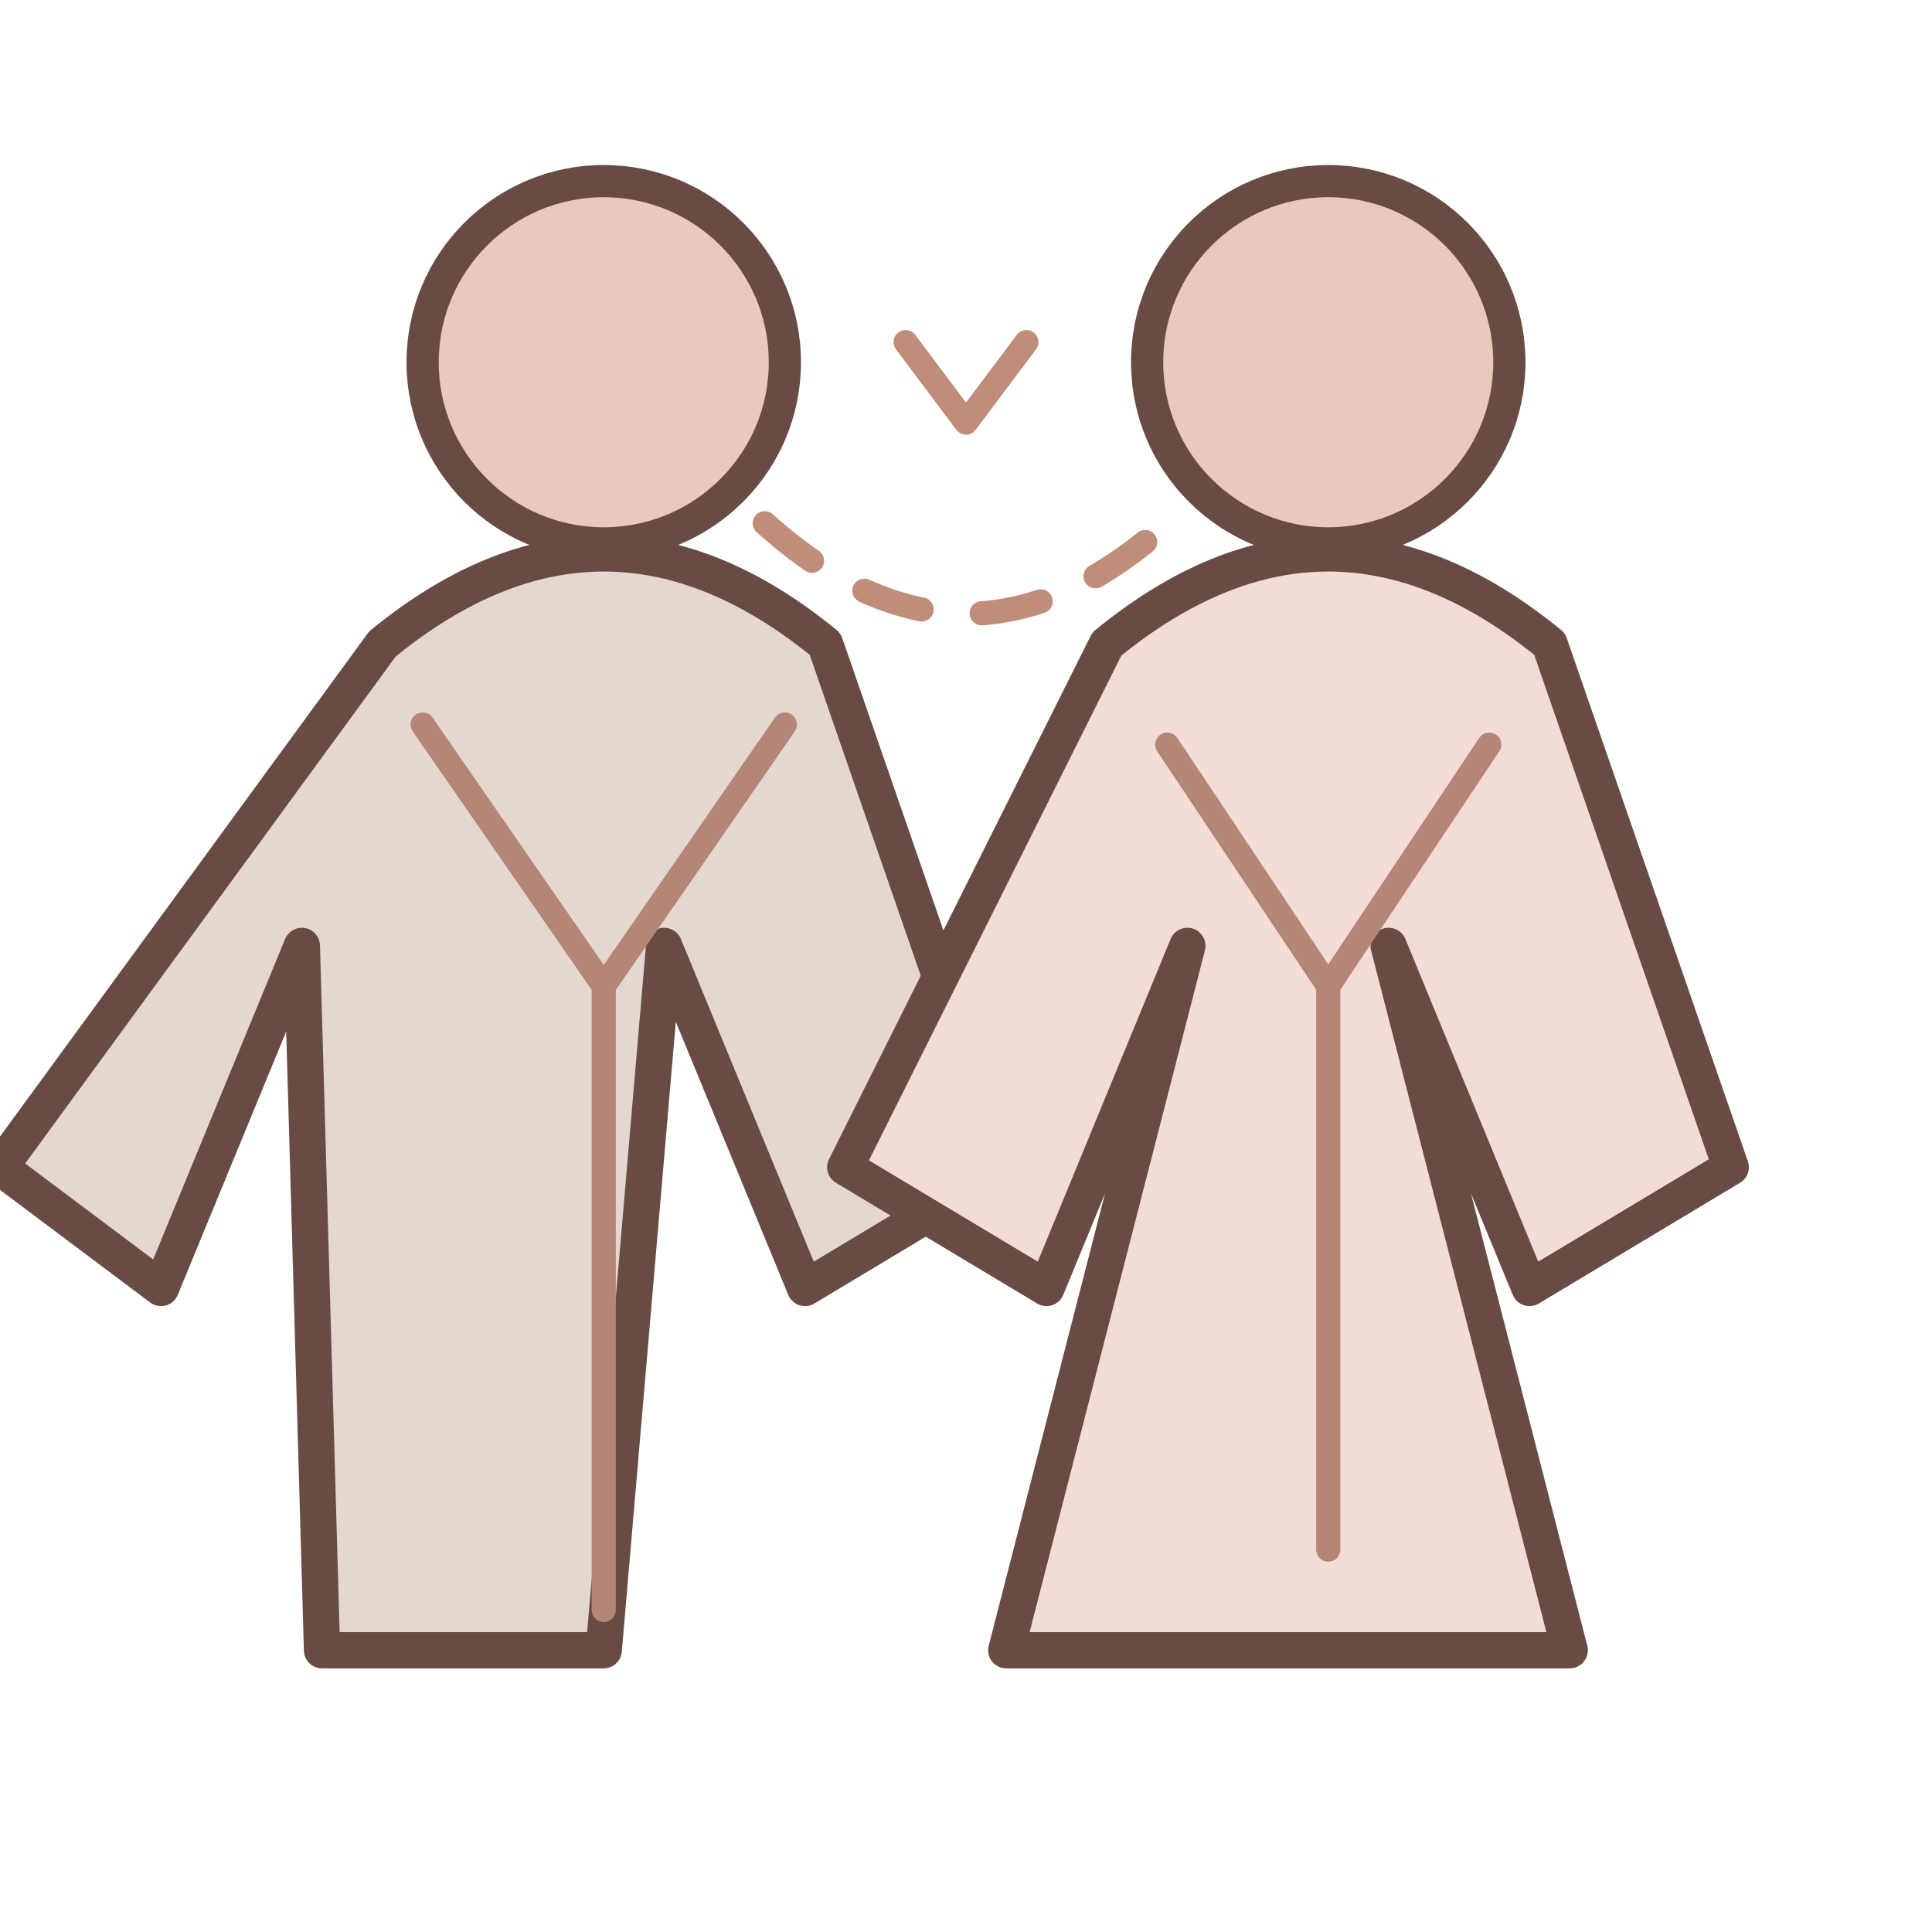
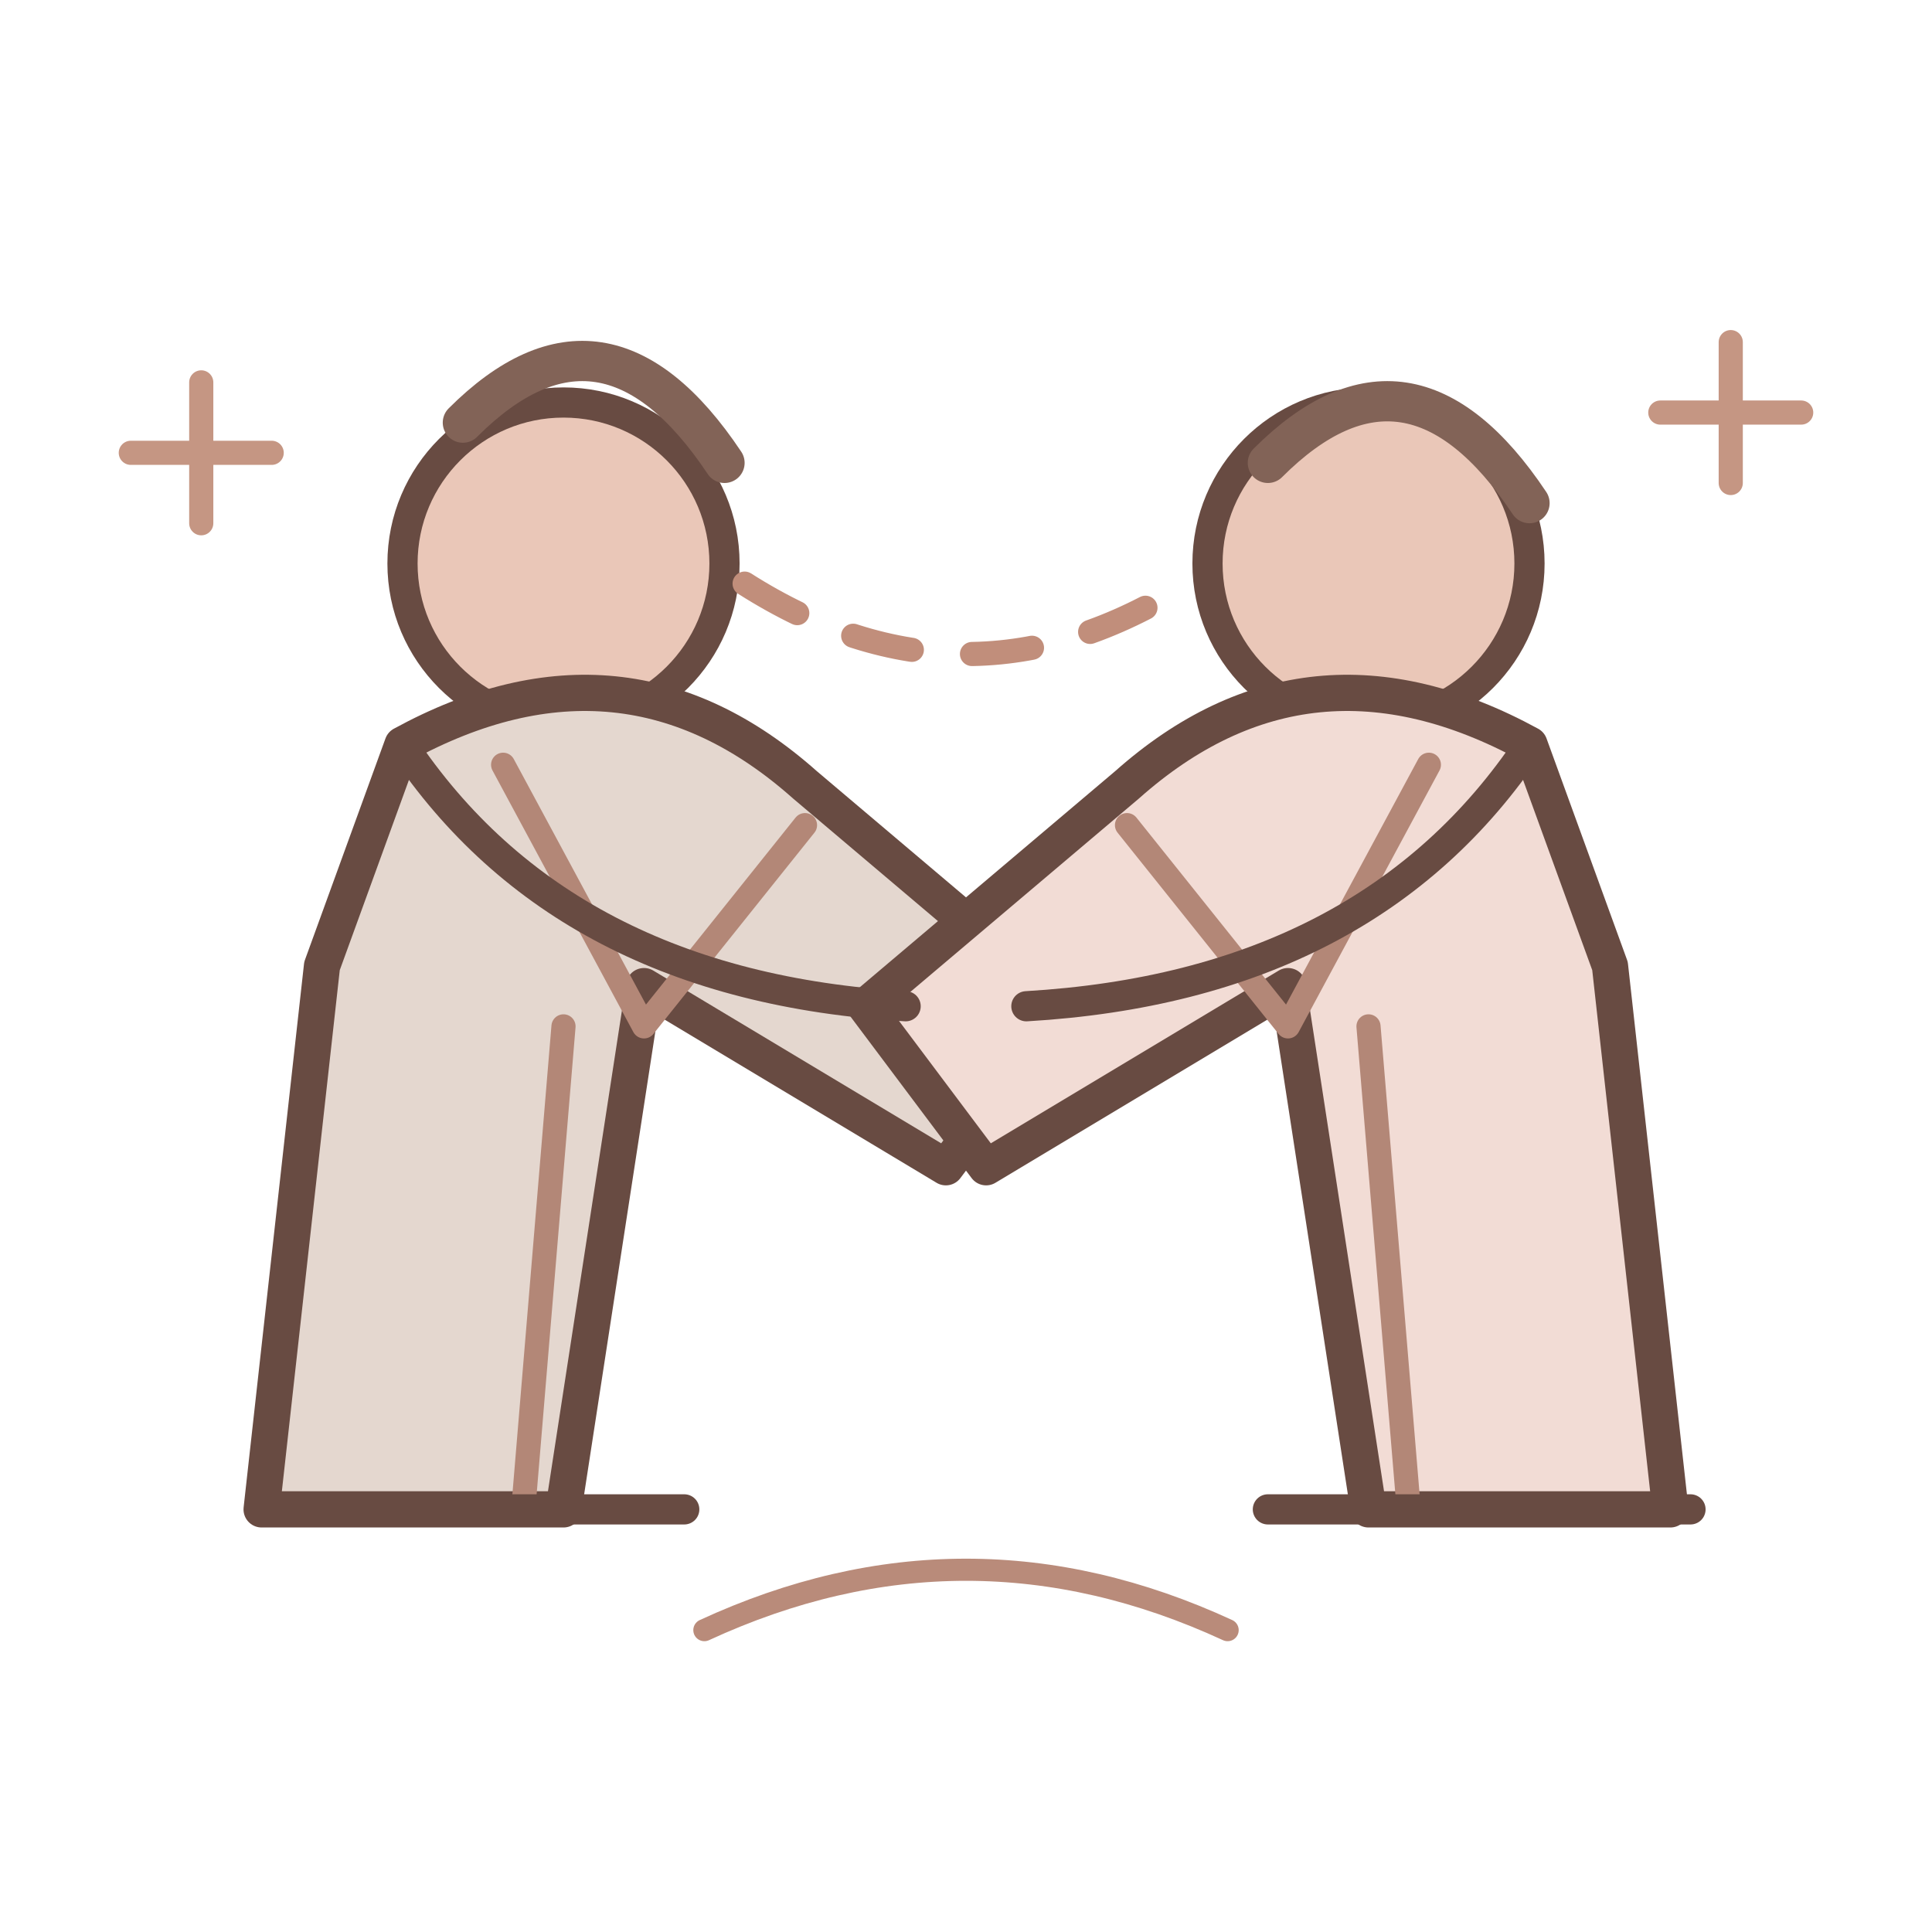
<svg xmlns="http://www.w3.org/2000/svg" viewBox="0 0 96 96" fill="none" stroke-linecap="round" stroke-linejoin="round">
-   <circle cx="30" cy="18" r="9" fill="#EAC8BB" stroke="#684B42" stroke-width="1.6" />
-   <circle cx="66" cy="18" r="9" fill="#EAC8BB" stroke="#684B42" stroke-width="1.6" />
-   <path d="M19 32q11-9 22 0l9 26-10 6-7-17-3 35H16l-1-35-7 17-8-6z" fill="#E4D7CF" stroke="#684B42" stroke-width="1.8" />
-   <path d="M55 32q11-9 22 0l9 26-10 6-7-17 9 35H50l9-35-7 17-10-6z" fill="#F2DCD5" stroke="#684B42" stroke-width="1.8" />
-   <path d="M21 36l9 13 9-13M58 37l8 12 8-12M30 49v31M66 49v28" stroke="#B48676" stroke-width="1.2" />
-   <path d="M38 26q10 9 20 0" stroke="#C18D7B" stroke-width="1.2" stroke-dasharray="3 3" />
-   <path d="M45 17l3 4 3-4" stroke="#C18D7B" stroke-width="1.2" />
+   <circle cx="28" cy="28" r="8" fill="#EAC7B8" stroke="#684B42" stroke-width="1.5" />
+   <circle cx="68" cy="28" r="8" fill="#EAC7B8" stroke="#684B42" stroke-width="1.5" />
+   <path d="M23 21q7-7 13 2m27 0q7-7 13 2" stroke="#826357" stroke-width="2" />
+   <path d="M20 37q11-6 20 2l13 11-6 8-15-9-4 26H13l3-27z" fill="#E4D7CF" stroke="#684B42" stroke-width="1.8" />
+   <path d="M76 37q-11-6-20 2L43 50l6 8 15-9 4 26h15l-3-27z" fill="#F2DCD5" stroke="#684B42" stroke-width="1.8" />
+   <path d="M25 38l7 13 8-10m31-3-7 13-8-10M28 51l-2 24m42-24 2 24" stroke="#B38777" stroke-width="1.2" />
+   <path d="M20 37q8 12 25 13m31-13Q68 49 51 50" stroke="#684B42" stroke-width="1.5" />
+   <path d="M13 75h21m29 0h21" stroke="#684B42" stroke-width="1.5" />
+   <path d="M37 29q11 7 22 0" stroke="#C18E7B" stroke-width="1.2" stroke-dasharray="3 3" />
+   <path d="M10 19v7m-3.5-3.5h7M86 17v7m-3.5-3.5h7" stroke="#C59683" stroke-width="1.2" />
+   <path d="M35 81q13-6 26 0" stroke="#B98B7A" stroke-width="1.1" />
</svg>
